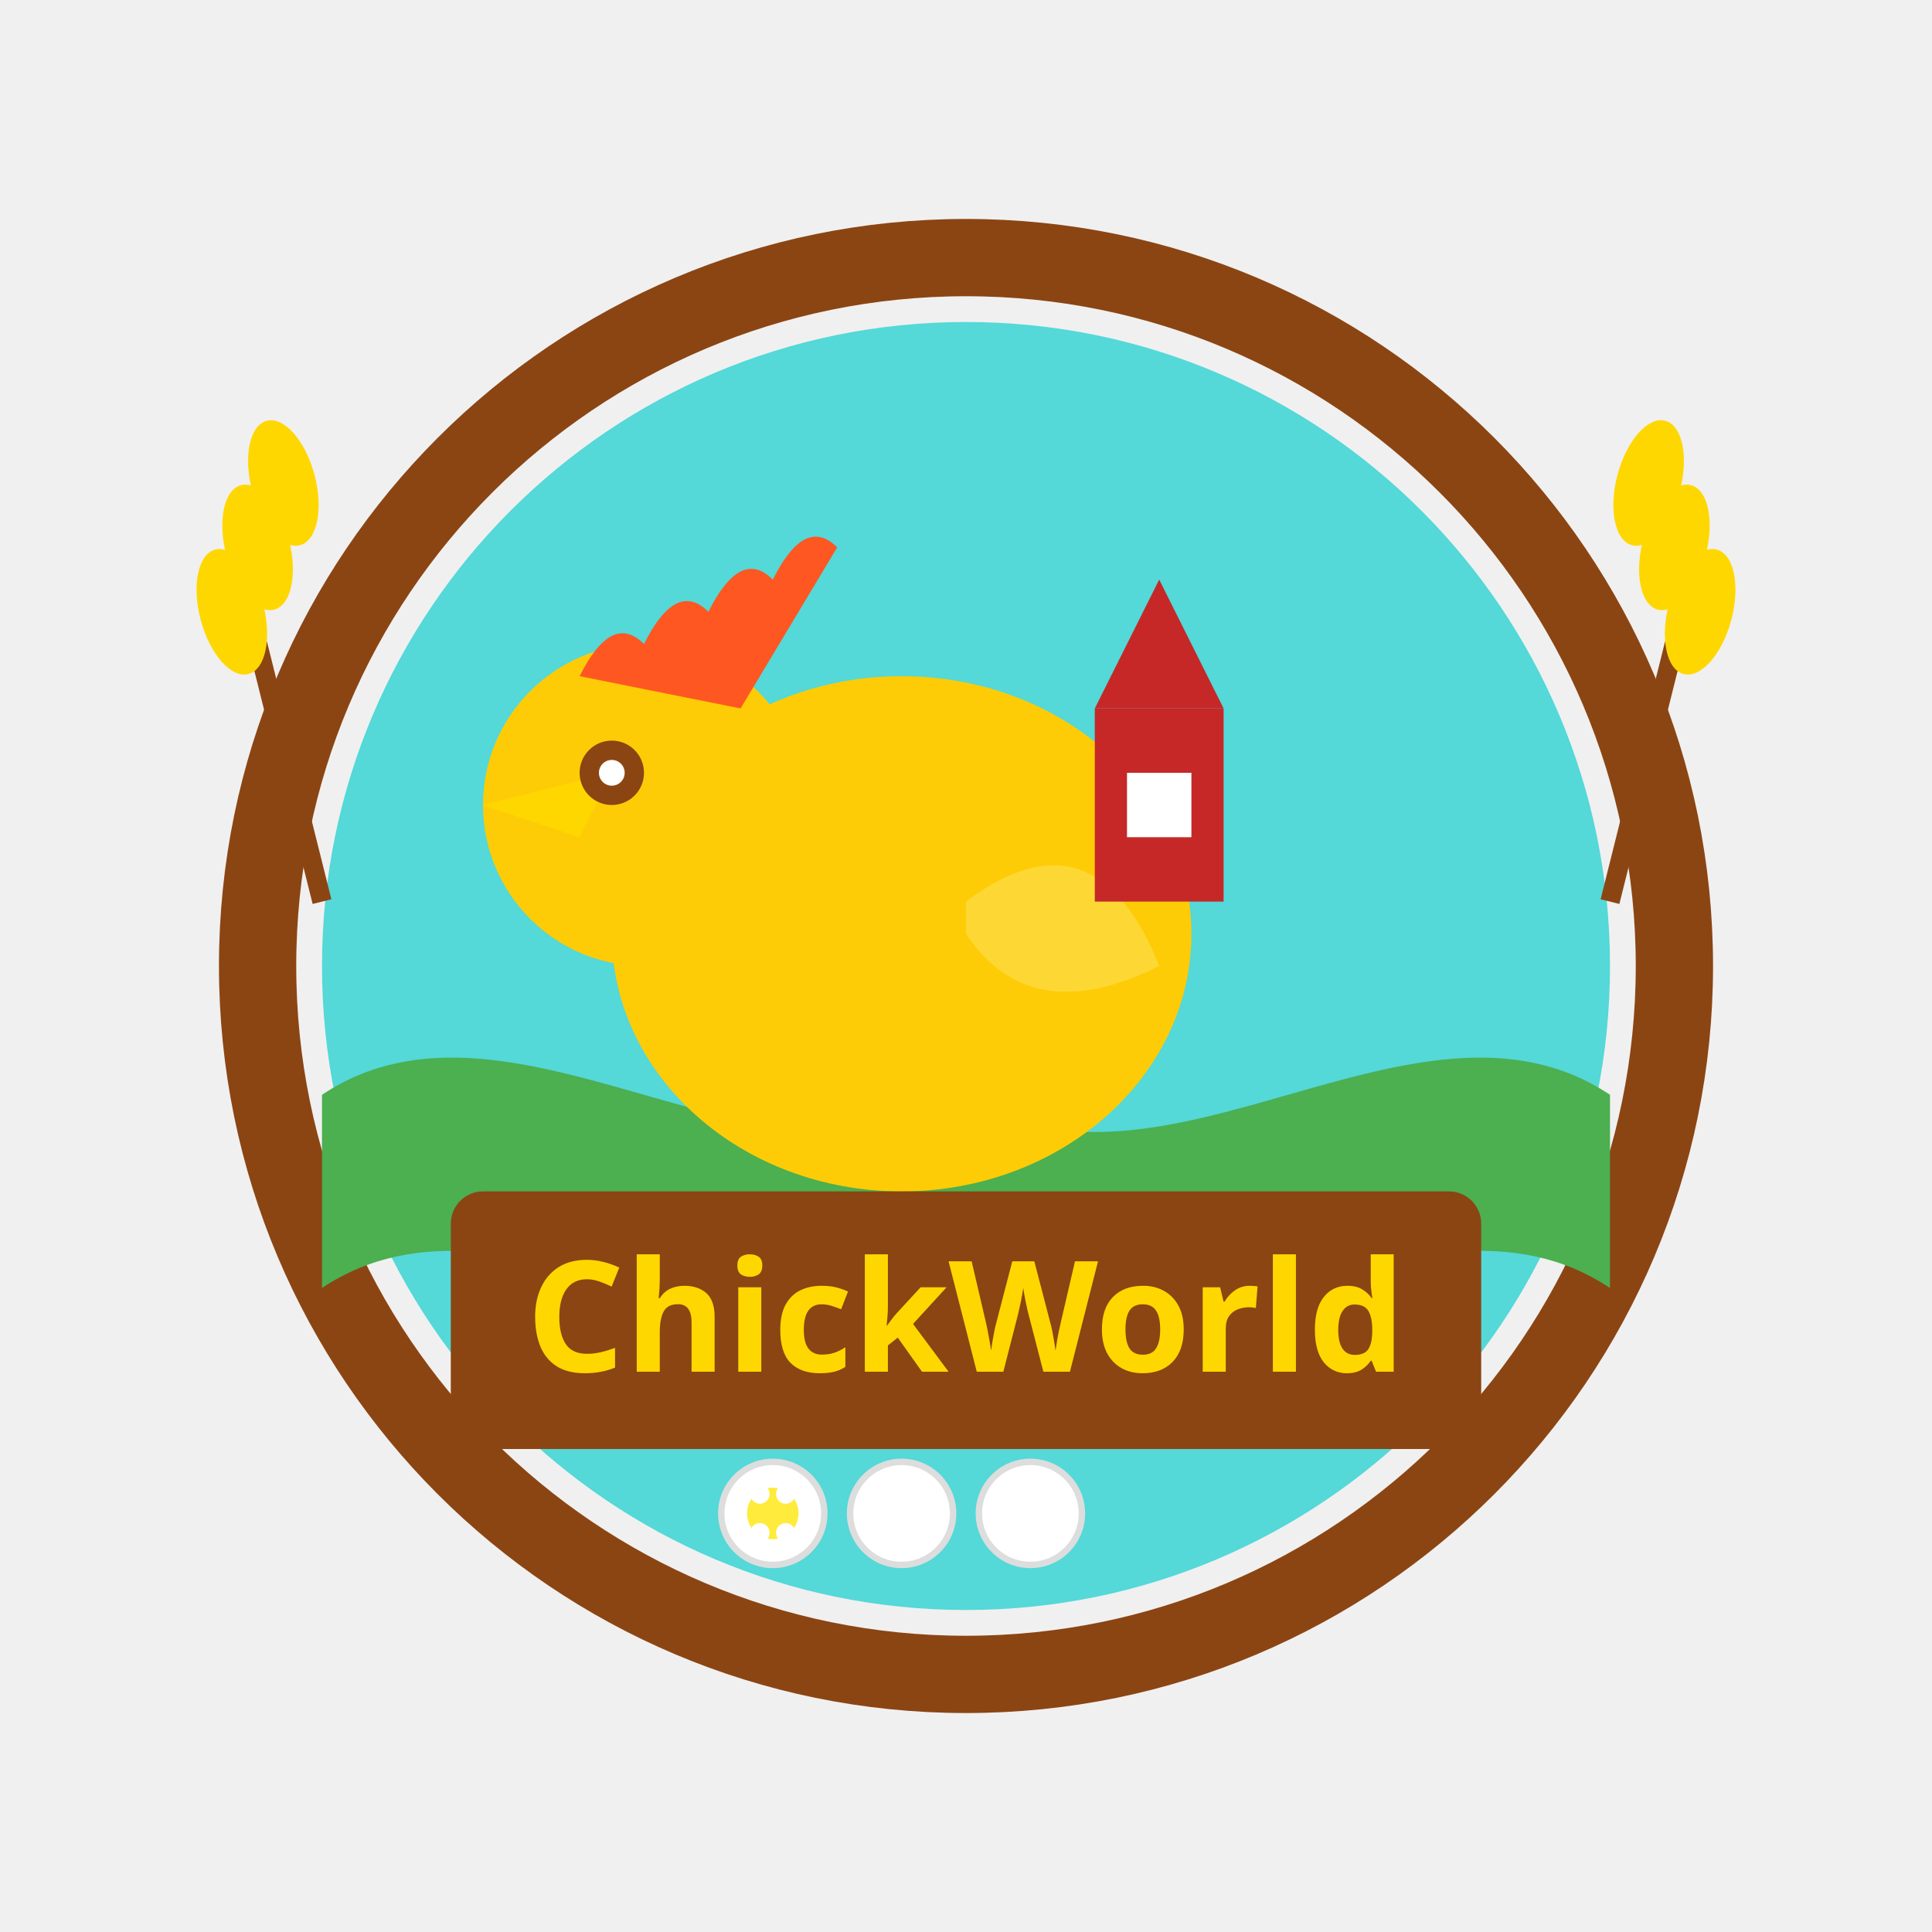
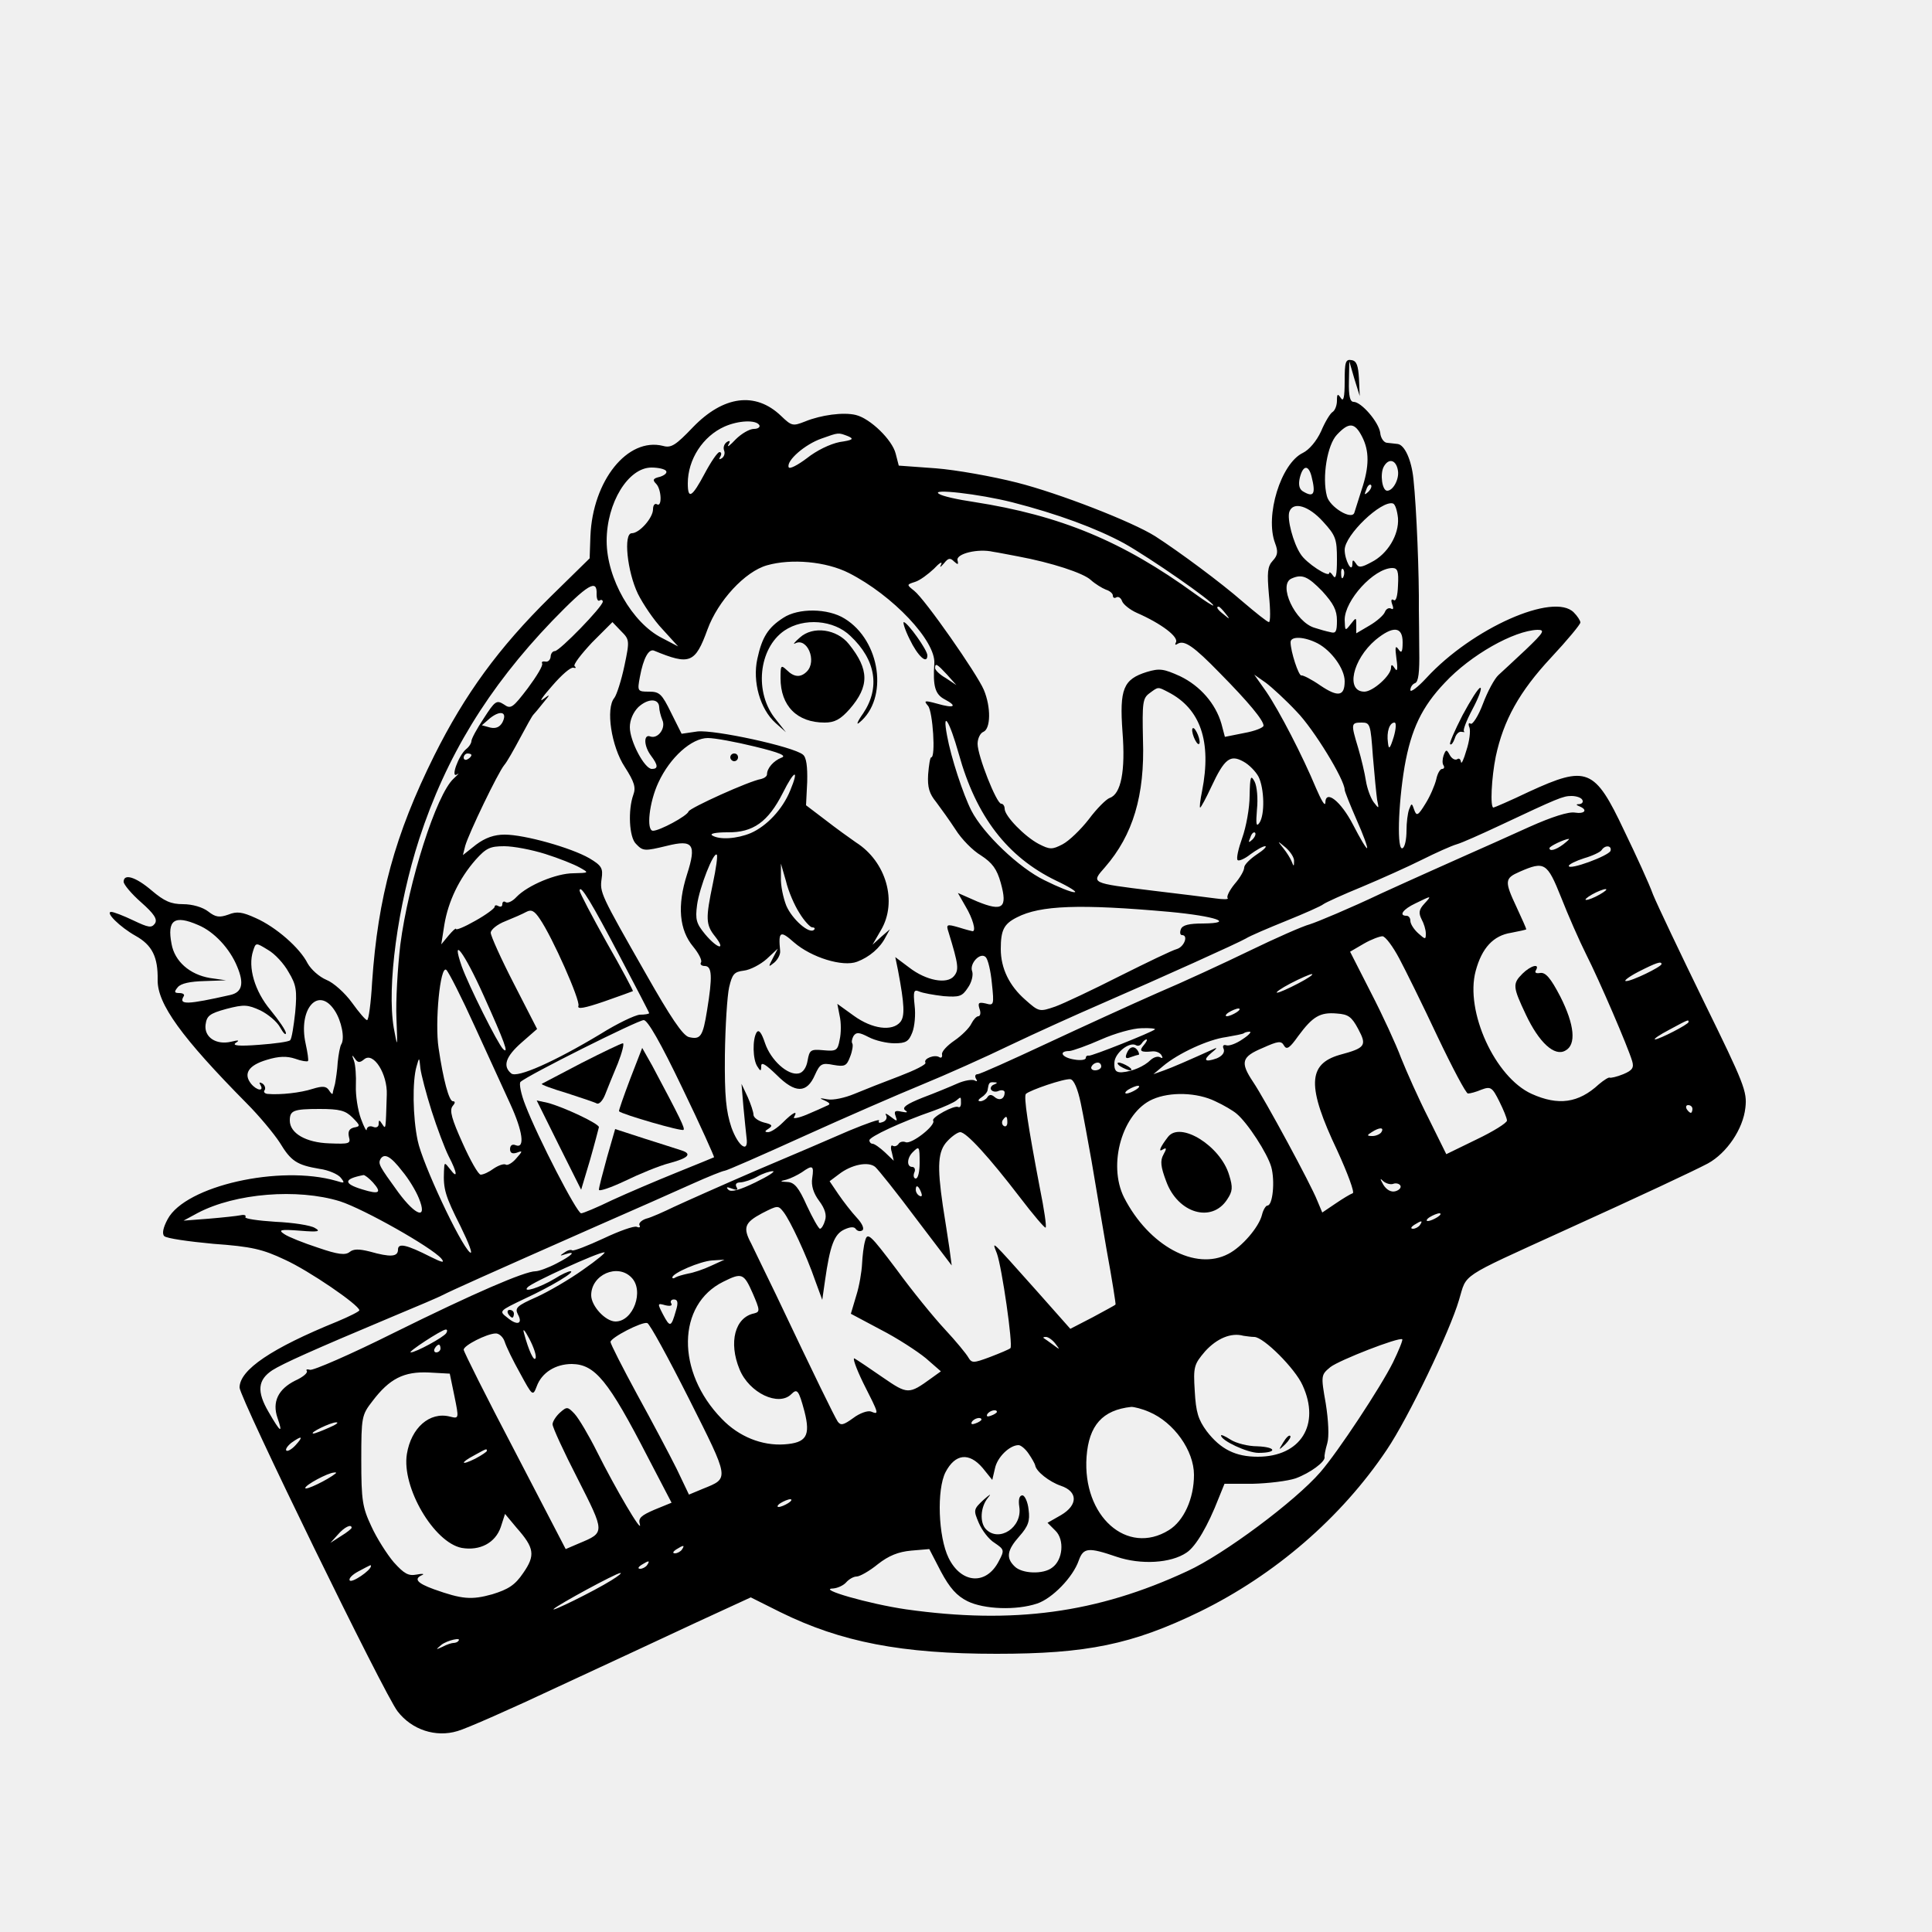
- <svg xmlns="http://www.w3.org/2000/svg" width="300" height="300" viewBox="0 0 300 300">
-   <circle cx="150" cy="150" r="100" fill="#54d8d8" />
-   <circle cx="150" cy="150" r="110" fill="none" stroke="#8B4513" stroke-width="12" />
-   <path d="M 50,170 C 80,150 120,190 150,170 C 180,190 220,150 250,170 L 250,200 C 220,180 180,220 150,200 C 120,220 80,180 50,200 Z" fill="#4CAF50" />
-   <ellipse cx="140" cy="145" rx="45" ry="40" fill="#FECC06" />
-   <circle cx="100" cy="125" r="25" fill="#FECC06" />
-   <path d="M 90,105 Q 95,95 100,100 Q 105,90 110,95 Q 115,85 120,90 Q 125,80 130,85 L 115,110 Z" fill="#FF5722" />
-   <path d="M 75,125 L 95,120 L 90,130 Z" fill="#FFD700" />
-   <circle cx="95" cy="120" r="5" fill="#8B4513" />
-   <circle cx="95" cy="120" r="2" fill="#fff" />
-   <path d="M 150,140 Q 170,125 180,150 Q 160,160 150,145 Z" fill="#FDD835" />
-   <line x1="50" y1="140" x2="40" y2="100" stroke="#8B4513" stroke-width="3" />
-   <line x1="250" y1="140" x2="260" y2="100" stroke="#8B4513" stroke-width="3" />
-   <ellipse cx="36" cy="95" rx="5" ry="10" fill="#FFD700" transform="rotate(-15,36,95)" />
-   <ellipse cx="40" cy="85" rx="5" ry="10" fill="#FFD700" transform="rotate(-15,40,85)" />
-   <ellipse cx="44" cy="75" rx="5" ry="10" fill="#FFD700" transform="rotate(-15,44,75)" />
-   <ellipse cx="264" cy="95" rx="5" ry="10" fill="#FFD700" transform="rotate(15,264,95)" />
-   <ellipse cx="260" cy="85" rx="5" ry="10" fill="#FFD700" transform="rotate(15,260,85)" />
-   <ellipse cx="256" cy="75" rx="5" ry="10" fill="#FFD700" transform="rotate(15,256,75)" />
-   <rect x="170" y="110" width="20" height="30" fill="#C62828" />
-   <polygon points="170,110 180,90 190,110" fill="#C62828" />
-   <rect x="175" y="120" width="10" height="10" fill="#fff" />
-   <rect x="70" y="185" width="160" height="40" rx="5" ry="5" fill="#8B4513" />
-   <text x="150" y="213" font-family="Arial Black, Gadget, sans-serif" font-size="24" fill="#FFD700" text-anchor="middle" font-weight="bold">ChickWorld</text>
-   <circle cx="120" cy="235" r="8" fill="#fff" stroke="#ddd" stroke-width="1" />
-   <circle cx="140" cy="235" r="8" fill="#fff" stroke="#ddd" stroke-width="1" />
-   <circle cx="160" cy="235" r="8" fill="#fff" stroke="#ddd" stroke-width="1" />
-   <circle cx="120" cy="235" r="4" fill="#FFEB3B" />
-   <circle cx="122" cy="232" r="1.5" fill="#fff" />
-   <circle cx="118" cy="232" r="1.5" fill="#fff" />
-   <circle cx="122" cy="238" r="1.5" fill="#fff" />
-   <circle cx="118" cy="238" r="1.5" fill="#fff" />
+ <svg xmlns="http://www.w3.org/2000/svg" version="1.0" width="500pt" height="500pt" viewBox="0 0 500 500" preserveAspectRatio="xMidYMid meet">
+   <g transform="translate(0,500) scale(0.1,-0.1)" fill="#000000" stroke="none">
+     <path d="M3480 4013 c0 -41 -3 -54 -10 -43 -8 12 -10 11 -10 -7 0 -12 -5 -25 -11 -29 -6 -3 -20 -26 -30 -50 -12 -26 -31 -48 -47 -56 -57 -27 -99 -163 -72 -234 8 -21 7 -31 -6 -45 -14 -15 -15 -31 -10 -89 4 -38 4 -70 0 -70 -4 0 -34 24 -68 53 -56 49 -164 129 -226 169 -60 38 -251 112 -358 139 -63 16 -158 33 -210 37 l-96 7 -8 31 c-9 36 -66 91 -103 100 -32 8 -91 0 -132 -17 -31 -12 -34 -12 -62 15 -66 63 -149 52 -228 -30 -44 -46 -56 -54 -77 -48 -92 23 -182 -90 -188 -233 l-2 -58 -102 -100 c-134 -132 -221 -252 -300 -410 -102 -205 -146 -367 -161 -587 -3 -54 -9 -98 -13 -98 -4 0 -21 20 -39 45 -18 25 -48 52 -66 59 -19 8 -40 27 -49 43 -20 40 -82 94 -134 117 -35 16 -49 18 -71 9 -23 -8 -33 -7 -52 8 -14 11 -41 19 -65 19 -32 0 -49 8 -81 35 -42 36 -73 45 -73 23 0 -7 20 -31 45 -53 34 -30 43 -44 36 -55 -9 -12 -16 -11 -56 8 -25 12 -51 22 -57 22 -17 0 22 -39 63 -62 43 -24 58 -55 57 -114 -1 -62 62 -149 230 -319 33 -33 71 -79 86 -102 29 -48 44 -58 103 -68 23 -3 48 -14 55 -23 11 -14 10 -15 -12 -8 -146 42 -390 -13 -436 -99 -12 -22 -15 -38 -9 -44 6 -6 63 -14 127 -20 99 -7 128 -14 185 -41 62 -28 192 -117 193 -131 0 -3 -26 -16 -57 -29 -170 -69 -253 -125 -253 -171 0 -26 376 -797 409 -838 37 -48 99 -68 155 -51 22 6 140 58 261 115 121 56 282 131 359 167 l139 64 76 -38 c158 -78 315 -108 560 -108 233 0 351 24 526 109 194 95 366 243 484 419 56 83 163 306 187 388 21 69 -3 54 269 178 205 93 339 156 375 175 49 27 91 89 97 144 5 42 -3 62 -107 274 -61 125 -121 251 -132 278 -10 28 -44 102 -75 166 -76 161 -96 169 -246 100 -48 -23 -90 -41 -92 -41 -9 0 -5 78 6 132 20 94 61 168 143 256 42 45 76 86 76 91 0 5 -8 17 -17 26 -52 53 -263 -41 -381 -169 -23 -25 -42 -39 -42 -32 0 8 6 16 12 18 9 3 12 29 11 84 0 43 -1 90 -1 104 1 91 -6 265 -14 340 -5 50 -23 89 -41 91 -7 1 -19 2 -27 3 -8 0 -17 12 -18 26 -4 28 -49 80 -69 80 -9 0 -13 15 -12 53 l1 52 13 -45 14 -45 -2 45 c-2 34 -6 46 -19 48 -16 3 -18 -5 -18 -55z m-1515 -113 c3 -5 -3 -10 -14 -10 -11 0 -32 -12 -47 -27 -15 -16 -23 -22 -19 -14 6 10 4 12 -4 7 -7 -5 -10 -14 -7 -22 3 -7 0 -16 -6 -20 -7 -4 -8 -3 -4 4 4 7 3 12 -2 12 -5 0 -22 -25 -38 -55 -33 -62 -44 -69 -44 -26 0 62 39 122 95 147 36 16 81 18 90 4z m1560 -30 c19 -37 19 -77 -1 -137 -8 -26 -17 -53 -19 -60 -7 -20 -64 15 -71 43 -13 49 1 133 26 159 31 33 46 32 65 -5z m-1330 1 c16 -7 12 -10 -22 -15 -25 -5 -60 -22 -85 -42 -24 -18 -45 -29 -47 -23 -6 17 42 59 85 74 45 16 43 16 69 6z m1423 -90 c3 -22 -13 -51 -28 -51 -13 0 -19 43 -9 62 13 24 33 18 37 -11z m-1894 0 c3 -5 -4 -11 -16 -15 -18 -4 -20 -8 -10 -18 14 -14 16 -62 2 -53 -5 3 -10 -2 -10 -13 0 -22 -35 -62 -55 -62 -22 0 -12 -99 16 -157 13 -26 41 -68 64 -92 l40 -44 -42 22 c-77 39 -143 154 -143 251 0 99 56 190 116 190 18 0 35 -4 38 -9z m1670 -13 c12 -47 6 -57 -23 -39 -9 6 -11 18 -7 35 8 32 22 34 30 4z m147 -41 c-10 -9 -11 -8 -5 6 3 10 9 15 12 12 3 -3 0 -11 -7 -18z m-921 -27 c117 -30 217 -67 289 -106 66 -37 231 -151 231 -161 0 -2 -21 11 -47 30 -187 136 -348 203 -573 238 -41 6 -82 15 -90 21 -23 14 103 0 190 -22z m998 -41 c3 -43 -27 -93 -69 -114 -26 -14 -33 -15 -40 -3 -7 10 -9 10 -9 -2 -1 -25 -20 11 -20 37 0 38 95 129 125 120 6 -2 11 -19 13 -38z m-194 -9 c33 -36 36 -45 36 -98 0 -40 -3 -53 -10 -42 -5 8 -10 11 -10 7 0 -13 -60 26 -74 49 -19 28 -36 92 -29 110 10 27 50 15 87 -26z m-789 -90 c86 -16 169 -43 188 -61 11 -10 29 -21 39 -25 10 -3 18 -10 18 -15 0 -6 4 -8 9 -5 5 3 12 -1 15 -10 3 -8 20 -22 38 -30 64 -28 110 -63 101 -77 -3 -6 -1 -7 5 -3 17 10 41 -6 109 -76 74 -75 113 -122 113 -136 0 -5 -22 -14 -50 -19 l-50 -10 -9 34 c-15 52 -55 98 -107 123 -42 19 -53 21 -86 11 -61 -19 -71 -44 -63 -155 8 -102 -4 -161 -33 -171 -9 -3 -34 -28 -54 -55 -21 -27 -51 -56 -68 -65 -27 -14 -33 -14 -62 1 -36 19 -88 72 -88 91 0 7 -4 13 -9 13 -12 0 -61 124 -61 155 0 14 7 28 15 31 19 8 20 64 1 109 -18 42 -152 234 -180 256 -20 16 -20 16 2 23 13 4 34 20 49 34 14 15 22 20 19 12 -5 -10 -3 -9 7 2 11 14 16 15 26 5 10 -9 12 -9 9 3 -4 17 53 31 92 22 14 -2 43 -8 65 -12z m-438 -43 c114 -58 225 -176 221 -234 -4 -59 2 -80 27 -93 34 -18 25 -24 -20 -11 -33 9 -35 8 -23 -6 12 -15 20 -133 8 -133 -3 0 -6 -20 -8 -44 -2 -34 3 -50 21 -72 12 -16 35 -48 50 -71 15 -24 44 -54 66 -67 29 -19 41 -35 51 -71 18 -65 5 -75 -61 -48 l-50 22 20 -35 c18 -30 28 -64 18 -64 -1 0 -17 4 -36 10 -31 9 -33 8 -26 -13 26 -85 27 -97 14 -113 -18 -22 -72 -12 -116 22 l-36 27 7 -34 c17 -90 18 -119 6 -134 -21 -25 -73 -18 -120 16 l-43 31 6 -31 c4 -17 4 -45 0 -62 -5 -28 -9 -30 -42 -27 -33 3 -36 1 -41 -27 -3 -18 -12 -31 -23 -33 -28 -6 -72 34 -87 78 -9 27 -16 37 -22 28 -11 -18 -10 -70 2 -88 8 -13 10 -13 10 1 0 12 12 4 40 -23 48 -48 78 -48 99 0 13 29 18 32 48 26 29 -5 34 -3 43 21 6 15 8 30 6 34 -3 4 -1 13 3 20 7 10 14 10 39 -3 17 -9 47 -16 67 -16 30 0 37 5 46 28 6 15 9 46 6 70 -4 37 -2 42 12 36 9 -4 37 -9 63 -12 41 -3 48 -1 63 22 10 14 14 33 11 42 -8 20 21 51 35 37 6 -6 13 -36 16 -68 6 -56 5 -58 -16 -52 -18 4 -21 2 -16 -14 4 -10 2 -19 -3 -19 -5 0 -13 -9 -18 -19 -5 -11 -25 -31 -44 -44 -19 -13 -34 -29 -32 -36 1 -7 -2 -10 -7 -7 -12 8 -42 -4 -36 -14 3 -5 -28 -20 -67 -35 -40 -15 -93 -36 -117 -46 -24 -10 -55 -17 -70 -14 -20 4 -22 3 -7 -3 15 -7 16 -10 5 -14 -8 -4 -31 -14 -52 -23 -22 -9 -36 -11 -32 -6 11 19 -3 12 -29 -14 -14 -14 -31 -25 -38 -25 -10 0 -9 3 1 9 12 8 9 11 -12 16 -15 4 -27 13 -27 20 0 7 -7 28 -15 46 l-16 34 5 -60 c3 -33 7 -69 8 -79 6 -42 -21 -24 -39 26 -14 42 -18 80 -17 188 1 74 6 153 11 175 8 34 13 40 38 43 17 2 43 16 59 30 l29 27 -13 -25 c-12 -23 -12 -24 4 -11 9 8 16 21 15 30 -5 51 0 54 36 22 45 -39 126 -64 163 -50 32 12 60 36 74 64 l11 20 -23 -20 -22 -20 22 38 c43 73 14 177 -65 227 -16 11 -52 37 -79 58 l-50 38 3 60 c1 40 -2 64 -11 71 -25 21 -230 65 -273 60 l-41 -6 -27 54 c-24 49 -30 55 -57 55 -30 0 -31 1 -24 38 9 49 23 74 37 68 92 -38 106 -33 138 55 27 74 97 150 154 166 63 18 153 10 212 -20z m1280 -9 c-3 -8 -6 -5 -6 6 -1 11 2 17 5 13 3 -3 4 -12 1 -19z m141 -23 c-1 -27 -5 -42 -11 -38 -6 4 -8 0 -4 -11 4 -10 3 -15 -3 -11 -6 3 -13 -1 -16 -9 -3 -8 -21 -24 -40 -35 l-34 -20 0 21 c0 21 0 21 -15 2 -14 -18 -14 -17 -15 12 0 50 75 133 123 134 14 0 17 -8 15 -45z m-196 -15 c29 -32 38 -49 38 -76 0 -29 -3 -34 -17 -30 -10 2 -28 7 -40 11 -51 14 -97 113 -60 128 27 12 42 5 79 -33z m-1878 -8 c0 -12 3 -19 8 -16 4 3 8 1 8 -3 0 -13 -112 -128 -124 -128 -6 0 -11 -7 -11 -15 -1 -8 -7 -14 -14 -12 -7 1 -10 -1 -8 -5 3 -5 -14 -33 -37 -64 -39 -51 -44 -55 -62 -42 -19 12 -23 9 -52 -36 -18 -27 -32 -53 -32 -59 0 -5 -6 -15 -14 -21 -20 -17 -41 -77 -23 -65 7 5 3 0 -9 -11 -45 -41 -117 -268 -138 -430 -7 -60 -12 -146 -10 -190 3 -78 3 -79 -7 -25 -18 107 10 316 66 489 69 212 178 391 344 564 93 96 117 110 115 69z m1627 -49 c13 -16 12 -17 -3 -4 -17 13 -22 21 -14 21 2 0 10 -8 17 -17z m-1555 -136 c-8 -38 -20 -75 -26 -83 -23 -27 -8 -126 27 -179 25 -39 29 -53 22 -72 -14 -39 -11 -110 7 -127 18 -19 22 -19 80 -5 68 17 77 4 52 -74 -26 -81 -20 -144 16 -187 14 -17 24 -36 20 -41 -3 -5 2 -9 10 -9 19 0 20 -28 6 -114 -11 -69 -17 -77 -47 -70 -16 4 -48 52 -111 163 -118 207 -120 211 -115 247 4 27 0 34 -32 53 -47 27 -167 61 -219 61 -27 0 -50 -8 -74 -26 l-34 -27 6 24 c9 32 85 190 101 209 7 8 25 40 41 70 16 30 31 57 34 60 3 3 14 16 25 30 20 24 20 25 0 10 -11 -8 0 8 24 35 24 28 48 49 55 47 6 -2 8 0 3 4 -4 4 17 31 45 61 l53 53 22 -23 c22 -22 23 -24 9 -90z m2014 61 c0 -26 -3 -30 -11 -18 -8 11 -9 5 -5 -25 4 -27 2 -35 -4 -25 -7 11 -10 11 -10 2 0 -20 -47 -62 -69 -62 -49 0 -31 83 29 134 45 37 70 35 70 -6z m319 -19 c-30 -28 -62 -58 -71 -66 -10 -9 -28 -42 -40 -74 -12 -32 -27 -55 -32 -52 -5 4 -7 -1 -3 -10 3 -9 0 -35 -8 -59 -7 -24 -13 -37 -14 -30 -1 7 -5 11 -10 7 -6 -3 -14 2 -19 11 -8 15 -10 15 -16 -1 -3 -9 -4 -21 0 -26 3 -5 1 -9 -4 -9 -5 0 -12 -12 -15 -27 -4 -16 -16 -44 -28 -63 -19 -31 -23 -33 -29 -16 -6 18 -7 18 -13 2 -4 -10 -7 -35 -7 -56 0 -21 -4 -42 -10 -45 -15 -9 -12 110 5 211 17 97 45 155 104 217 67 72 179 135 240 137 20 0 17 -6 -30 -51z m-539 16 c36 -19 70 -66 70 -98 0 -39 -17 -42 -63 -11 -23 16 -45 27 -49 26 -7 -2 -28 62 -28 86 0 16 35 15 70 -3z m-959 -81 l24 -27 -27 18 c-16 9 -28 21 -28 26 0 14 5 11 31 -17z m905 -96 c44 -45 124 -176 124 -202 0 -4 14 -39 31 -78 17 -38 29 -71 27 -73 -2 -2 -18 25 -36 60 -32 62 -72 93 -72 57 -1 -10 -11 8 -24 38 -35 84 -95 200 -129 250 l-31 44 30 -21 c16 -12 52 -45 80 -75z m-333 51 c84 -43 113 -128 88 -256 -5 -24 -7 -43 -5 -43 2 0 15 24 29 54 34 73 49 84 83 65 15 -8 32 -26 39 -39 15 -30 17 -99 2 -120 -8 -11 -9 -2 -6 35 3 29 0 60 -6 72 -10 19 -12 14 -13 -36 0 -32 -9 -81 -19 -109 -10 -28 -16 -54 -12 -58 3 -3 18 3 33 15 15 11 32 21 38 21 6 0 -4 -10 -21 -21 -18 -12 -33 -27 -33 -34 0 -8 -11 -27 -25 -43 -13 -16 -21 -32 -18 -36 4 -4 -11 -4 -32 -1 -22 3 -95 12 -162 20 -162 20 -160 19 -123 61 72 83 103 185 98 330 -2 95 -1 107 17 120 23 17 21 17 48 3z m-1317 -39 c0 -8 4 -23 8 -33 10 -21 -11 -50 -31 -43 -18 7 -17 -25 2 -50 18 -24 19 -34 2 -34 -19 0 -57 72 -57 108 0 19 9 39 22 52 25 23 53 23 54 0z m-406 -40 c-7 -12 -17 -16 -31 -13 l-22 6 22 19 c27 21 45 15 31 -12z m1181 -80 c45 -163 126 -268 252 -329 34 -16 56 -30 48 -30 -7 -1 -42 13 -78 31 -66 32 -158 120 -189 180 -21 41 -53 138 -63 194 -13 69 6 39 30 -46z m1072 -7 c4 -49 9 -99 11 -113 5 -24 5 -24 -9 -6 -8 11 -17 36 -20 55 -3 20 -12 58 -20 85 -19 63 -19 66 9 66 22 0 23 -4 29 -87z m54 50 c-10 -32 -13 -34 -15 -15 -4 28 4 52 17 52 5 0 4 -16 -2 -37z m-1654 -25 c66 -16 84 -24 69 -29 -20 -8 -37 -27 -37 -43 0 -5 -7 -10 -15 -12 -31 -5 -185 -75 -188 -84 -4 -12 -75 -50 -92 -50 -18 0 -10 74 14 125 30 65 86 115 128 115 18 0 72 -10 121 -22z m-733 -22 c0 -3 -4 -8 -10 -11 -5 -3 -10 -1 -10 4 0 6 5 11 10 11 6 0 10 -2 10 -4z m825 -92 c-20 -49 -61 -92 -102 -110 -36 -15 -81 -18 -100 -6 -7 5 11 8 40 8 66 -1 105 27 143 102 30 60 43 64 19 6z m2050 -24 c3 -5 0 -10 -7 -11 -10 0 -10 -2 0 -6 22 -9 13 -20 -12 -16 -16 3 -60 -11 -118 -37 -51 -23 -124 -56 -163 -73 -38 -17 -137 -61 -220 -99 -82 -39 -166 -74 -185 -80 -19 -5 -89 -36 -155 -68 -66 -32 -174 -82 -240 -110 -66 -29 -195 -88 -287 -131 -92 -43 -172 -79 -178 -79 -6 0 -8 -5 -4 -12 4 -6 3 -8 -4 -4 -6 3 -26 0 -44 -8 -18 -8 -59 -25 -91 -37 -40 -16 -53 -25 -45 -32 9 -6 6 -7 -9 -4 -17 4 -20 1 -15 -12 5 -14 4 -14 -13 -1 -10 8 -16 10 -12 4 4 -7 0 -15 -9 -18 -8 -3 -12 -2 -9 4 3 5 -31 -7 -77 -26 -46 -20 -155 -67 -243 -104 -88 -38 -182 -80 -210 -93 -27 -13 -60 -28 -73 -31 -12 -4 -20 -12 -17 -17 3 -5 0 -7 -7 -4 -7 3 -46 -11 -86 -30 -41 -19 -77 -33 -81 -31 -4 3 -13 0 -21 -6 -12 -8 -12 -9 3 -4 30 10 18 -3 -23 -24 -21 -11 -46 -20 -54 -20 -28 0 -160 -57 -366 -159 -112 -56 -211 -99 -218 -96 -7 2 -11 1 -8 -3 3 -5 -10 -16 -30 -25 -44 -22 -60 -55 -46 -96 15 -43 8 -39 -23 15 -31 53 -28 83 10 108 27 17 102 51 307 137 65 27 126 53 135 58 19 10 110 51 393 176 96 42 209 92 251 111 42 19 80 34 84 34 5 0 96 40 204 89 108 49 246 109 307 134 61 25 164 71 230 103 65 31 169 78 229 104 170 74 358 159 379 171 11 7 58 27 105 46 47 19 90 38 96 43 5 4 51 25 100 45 50 21 119 52 155 70 36 18 76 36 90 40 14 4 63 26 110 48 153 72 165 77 187 77 12 0 25 -4 28 -10z m-854 -103 c-10 -9 -11 -8 -5 6 3 10 9 15 12 12 3 -3 0 -11 -7 -18z m805 -12 c-20 -15 -36 -19 -36 -10 0 5 38 23 50 24 3 0 -4 -6 -14 -14z m-697 -44 c0 -14 -1 -14 -6 -1 -3 8 -13 24 -22 35 -16 20 -16 20 7 1 12 -11 22 -26 21 -35z m-1938 19 c35 -11 75 -27 89 -35 25 -14 25 -14 -16 -15 -44 0 -118 -31 -147 -61 -10 -11 -22 -17 -28 -14 -5 4 -9 1 -9 -5 0 -6 -4 -8 -10 -5 -5 3 -10 3 -10 -2 0 -4 -23 -21 -50 -36 -28 -16 -50 -25 -50 -21 0 3 -8 -4 -19 -17 l-19 -23 8 51 c10 60 38 119 81 168 27 30 37 35 74 35 24 0 71 -9 106 -20z m2757 8 c-5 -13 -108 -51 -108 -39 0 4 18 13 40 20 21 6 42 16 45 21 9 14 27 12 23 -2z m-2323 -84 c-19 -91 -19 -107 6 -138 29 -37 6 -32 -26 6 -23 28 -26 38 -21 76 6 45 43 139 51 130 3 -2 -2 -36 -10 -74z m224 -77 c12 -20 28 -37 33 -37 6 0 8 -3 5 -6 -12 -13 -57 27 -72 62 -8 20 -15 53 -14 73 l0 36 13 -45 c6 -26 22 -63 35 -83z m1971 41 c18 -46 47 -112 65 -148 34 -67 108 -239 119 -276 5 -17 1 -24 -23 -34 -17 -7 -32 -10 -35 -9 -2 2 -15 -6 -28 -17 -53 -49 -105 -56 -174 -25 -95 43 -173 214 -145 318 16 60 46 92 92 99 21 4 39 8 39 9 0 2 -11 27 -25 57 -32 68 -31 75 8 92 64 28 71 24 107 -66z m-2435 -155 c41 -78 75 -143 75 -145 0 -2 -11 -4 -24 -4 -13 -1 -59 -23 -102 -50 -118 -71 -216 -115 -231 -102 -23 19 -14 44 27 80 l40 35 -60 117 c-33 64 -60 124 -60 132 0 8 17 22 38 30 20 8 45 19 54 24 13 7 21 3 35 -18 33 -48 105 -211 100 -225 -4 -10 16 -6 66 11 40 14 73 26 75 27 1 1 -29 58 -68 126 -38 68 -70 129 -70 134 1 19 31 -31 105 -172z m2535 162 c-14 -8 -29 -14 -35 -14 -5 0 1 6 15 14 14 8 30 14 35 14 6 0 -1 -6 -15 -14z m-454 -24 c-14 -15 -15 -24 -7 -40 6 -11 11 -27 11 -37 0 -16 -1 -16 -20 1 -11 10 -20 24 -20 32 0 7 -4 13 -10 13 -21 0 -9 17 23 32 43 21 43 21 23 -1z m-658 -21 c117 -11 170 -29 86 -30 -37 0 -54 -4 -58 -15 -3 -8 -2 -15 3 -15 17 0 6 -30 -13 -36 -12 -3 -78 -35 -148 -70 -69 -35 -145 -71 -167 -79 -41 -14 -42 -14 -78 18 -41 36 -63 81 -63 131 0 49 8 65 42 82 60 31 162 35 396 14z m-2515 -34 c41 -17 82 -61 101 -108 18 -43 13 -66 -18 -73 -111 -25 -134 -26 -121 -4 4 5 -1 9 -11 9 -13 0 -14 3 -4 15 8 10 32 15 69 16 l56 2 -42 6 c-52 9 -91 43 -99 88 -12 62 7 76 69 49z m3108 -86 c16 -30 61 -121 99 -202 39 -82 74 -148 79 -148 6 0 21 4 35 10 24 9 28 6 46 -30 11 -22 20 -44 20 -50 0 -6 -35 -28 -79 -49 l-78 -38 -46 93 c-26 51 -57 121 -71 156 -13 35 -48 111 -78 169 l-54 106 36 21 c19 11 41 19 48 19 8 -1 27 -27 43 -57z m-2874 -36 c20 -33 22 -48 17 -104 -4 -36 -9 -68 -13 -72 -3 -4 -40 -9 -81 -12 -52 -4 -70 -2 -60 5 11 7 8 8 -12 3 -39 -9 -70 12 -66 44 3 23 10 29 54 41 46 12 55 11 88 -4 20 -10 43 -29 51 -44 8 -14 14 -21 15 -15 0 7 -18 33 -40 60 -41 49 -59 111 -45 153 7 22 7 22 38 3 18 -10 42 -36 54 -58z m504 -59 c55 -122 67 -155 51 -140 -14 14 -89 164 -107 214 -29 84 7 35 56 -74z m3049 80 c0 -7 -78 -45 -92 -44 -7 0 7 11 32 24 47 24 60 28 60 20z m-3071 -162 c35 -76 76 -166 92 -201 32 -70 38 -115 14 -106 -9 4 -15 0 -15 -10 0 -10 6 -13 18 -9 15 6 15 4 -2 -15 -10 -12 -23 -19 -27 -16 -5 3 -19 -2 -31 -10 -12 -9 -27 -16 -34 -16 -6 0 -27 37 -47 82 -28 62 -34 84 -26 95 7 8 8 13 1 13 -10 0 -25 56 -37 138 -10 65 4 215 20 202 6 -5 40 -72 74 -147z m2131 112 c-25 -13 -49 -24 -55 -24 -5 0 10 11 35 24 25 13 50 24 55 24 6 0 -10 -11 -35 -24z m-2494 -70 c18 -27 27 -73 17 -88 -3 -5 -7 -26 -9 -46 -1 -20 -5 -45 -7 -56 -3 -11 -6 -22 -6 -25 -1 -3 -5 1 -10 9 -7 10 -16 11 -42 3 -31 -10 -83 -16 -117 -13 -7 1 -11 5 -7 10 3 5 0 13 -6 17 -8 4 -9 3 -5 -4 10 -17 -9 -15 -24 3 -21 26 -7 48 40 62 32 10 53 10 74 3 16 -6 31 -8 33 -6 2 2 -1 22 -6 45 -20 90 33 150 75 86z m2334 -5 c-8 -5 -19 -10 -25 -10 -5 0 -3 5 5 10 8 5 20 10 25 10 6 0 3 -5 -5 -10z m315 -43 c23 -43 19 -49 -48 -67 -83 -24 -85 -82 -6 -248 27 -59 45 -108 40 -110 -6 -2 -26 -14 -45 -27 l-34 -23 -13 31 c-16 41 -135 261 -166 307 -34 51 -30 65 25 88 40 18 48 19 55 6 7 -12 15 -6 37 25 37 50 56 62 100 58 29 -2 38 -8 55 -40z m-1749 -153 c47 -97 83 -178 82 -179 -2 -1 -46 -19 -98 -40 -52 -21 -127 -53 -166 -71 -39 -19 -75 -34 -80 -34 -11 0 -112 196 -144 279 -12 30 -17 57 -13 61 18 17 304 160 319 160 10 0 43 -57 100 -176z m2604 171 c0 -6 -76 -45 -87 -45 -4 1 12 12 37 25 50 27 50 27 50 20z m-1381 -19 c-9 -8 -165 -70 -171 -68 -5 1 -8 -2 -8 -6 0 -5 -13 -7 -30 -4 -32 5 -42 22 -12 22 9 1 46 14 82 30 36 16 83 29 104 29 22 1 37 -1 35 -3z m226 -26 c-16 -11 -35 -18 -42 -15 -7 2 -10 -2 -6 -10 3 -9 -4 -18 -18 -24 -31 -11 -37 -5 -13 15 10 8 15 13 9 11 -73 -33 -110 -49 -132 -57 l-28 -10 25 21 c39 33 117 69 163 75 23 4 44 8 46 10 2 2 9 4 15 4 6 0 -2 -9 -19 -20z m-255 -15 c-13 -15 -8 -19 22 -16 9 1 20 -3 24 -10 4 -7 3 -9 -4 -5 -6 3 -16 0 -24 -7 -17 -17 -48 -30 -74 -32 -16 -1 -21 5 -20 25 1 25 39 55 56 45 5 -3 11 -1 15 5 3 5 9 10 12 10 3 0 0 -7 -7 -15z m-2017 -36 c24 19 60 -39 58 -92 -3 -92 -2 -91 -12 -76 -7 11 -9 12 -9 0 0 -7 -6 -11 -15 -7 -8 3 -15 0 -16 -7 0 -7 -7 6 -15 28 -8 22 -14 60 -13 85 1 25 -1 54 -5 65 -6 15 -5 16 2 6 8 -12 13 -12 25 -2z m174 -134 c14 -44 34 -97 44 -117 23 -44 24 -61 4 -34 -15 19 -15 19 -16 -5 -2 -46 3 -64 43 -143 22 -45 33 -74 24 -67 -25 21 -123 230 -135 289 -13 61 -14 155 -3 192 7 25 7 25 10 -5 2 -16 15 -66 29 -110z m1733 115 c0 -5 -7 -10 -16 -10 -8 0 -12 5 -9 10 3 6 10 10 16 10 5 0 9 -4 9 -10z m-53 -95 c7 -33 19 -100 28 -150 8 -49 26 -153 39 -230 14 -76 24 -140 23 -141 -1 -2 -28 -16 -59 -33 l-58 -30 -86 97 c-124 139 -117 132 -104 98 13 -36 42 -237 35 -245 -3 -3 -27 -13 -53 -23 -43 -16 -47 -16 -56 -1 -5 9 -32 42 -60 72 -29 31 -86 101 -126 156 -68 90 -75 97 -81 74 -4 -13 -7 -40 -8 -60 -1 -20 -7 -57 -15 -82 l-14 -47 77 -41 c43 -22 95 -56 117 -74 l39 -34 -25 -18 c-58 -42 -61 -42 -125 2 -33 23 -66 45 -73 49 -7 5 3 -24 22 -63 41 -81 42 -83 20 -74 -8 3 -29 -4 -46 -17 -25 -18 -32 -20 -40 -9 -9 14 -58 114 -160 329 -28 58 -57 117 -64 132 -22 41 -17 54 28 78 41 21 42 21 56 3 17 -22 59 -111 82 -178 l18 -49 7 49 c13 92 24 121 50 133 15 7 26 8 30 1 4 -5 11 -7 17 -3 5 4 0 17 -15 33 -13 14 -34 41 -47 60 l-23 34 24 18 c32 25 76 34 94 19 8 -7 56 -67 106 -134 l92 -121 -6 45 c-4 25 -11 74 -17 110 -15 103 -13 141 12 167 12 13 27 23 33 23 16 0 75 -65 154 -168 35 -46 65 -81 67 -79 3 2 -4 49 -15 103 -31 163 -42 236 -36 243 11 10 99 40 115 38 9 -1 19 -24 27 -62z m-225 48 c-6 -2 -10 -9 -7 -13 3 -5 12 -7 20 -3 8 3 15 1 15 -4 0 -17 -13 -23 -26 -12 -8 7 -14 7 -19 -1 -3 -5 -12 -10 -18 -10 -7 0 -6 4 3 10 8 5 16 14 16 20 3 18 4 20 17 19 9 0 9 -2 -1 -6z m368 -13 c-8 -5 -19 -10 -25 -10 -5 0 -3 5 5 10 8 5 20 10 25 10 6 0 3 -5 -5 -10z m205 -30 c22 -10 47 -25 55 -32 29 -24 80 -103 90 -138 10 -36 4 -100 -10 -100 -4 0 -11 -11 -14 -24 -8 -32 -52 -83 -87 -101 -85 -45 -206 21 -270 146 -43 86 -4 220 74 254 45 20 115 18 162 -5z m-658 -5 c0 -8 -3 -12 -7 -10 -10 6 -70 -27 -65 -35 8 -12 -56 -62 -71 -56 -7 3 -16 1 -19 -5 -4 -5 -10 -7 -15 -4 -4 3 -6 -5 -2 -17 l5 -22 -23 22 c-13 12 -27 22 -32 22 -4 0 -8 4 -8 9 0 9 81 47 165 76 28 10 54 22 60 27 12 10 12 11 12 -7z m1893 -15 c0 -5 -2 -10 -4 -10 -3 0 -8 5 -11 10 -3 6 -1 10 4 10 6 0 11 -4 11 -10z m-3468 -22 c21 -21 21 -23 4 -26 -12 -3 -16 -10 -13 -24 5 -18 1 -19 -51 -17 -60 2 -102 26 -102 59 0 26 9 30 77 30 52 0 67 -4 85 -22z m1695 -13 c0 -8 -4 -12 -9 -9 -5 3 -6 10 -3 15 9 13 12 11 12 -6z m968 -25 c-3 -5 -14 -10 -23 -10 -15 0 -15 2 -2 10 20 13 33 13 25 0z m-1195 -80 c0 -22 -4 -40 -10 -40 -5 0 -7 7 -4 15 4 8 1 15 -5 15 -15 0 -14 23 1 38 17 17 18 16 18 -28z m-1339 -21 c16 -19 35 -50 43 -70 23 -56 -7 -47 -53 15 -50 69 -53 74 -46 87 10 15 26 7 56 -32z m1061 -18 c-3 -19 3 -39 18 -59 15 -20 20 -37 15 -51 -3 -11 -9 -21 -13 -21 -4 1 -19 28 -34 60 -21 47 -32 60 -50 61 -20 1 -21 2 -3 6 11 3 29 12 40 19 28 20 32 18 27 -15z m-147 -11 c-41 -20 -63 -26 -70 -19 -7 7 -4 8 9 3 13 -5 17 -4 12 4 -4 8 0 12 11 12 10 1 29 7 43 15 14 8 32 14 40 14 8 0 -12 -13 -45 -29z m-990 0 c24 -27 17 -32 -28 -18 -49 15 -48 27 4 37 3 0 14 -8 24 -19z m2640 -4 c7 3 16 1 19 -4 3 -5 -2 -12 -13 -15 -11 -3 -23 4 -31 17 -9 16 -9 18 0 9 7 -6 18 -9 25 -7z m-1221 -22 c3 -8 2 -12 -4 -9 -6 3 -10 10 -10 16 0 14 7 11 14 -7z m-1504 -23 c62 -20 237 -119 262 -148 10 -12 3 -11 -27 4 -63 32 -85 37 -85 19 0 -19 -20 -20 -73 -5 -28 7 -42 7 -52 -1 -11 -9 -30 -7 -82 11 -37 12 -77 28 -87 35 -17 11 -11 13 40 9 48 -4 55 -2 39 7 -11 7 -57 14 -102 16 -46 3 -80 8 -78 12 3 5 -3 7 -12 5 -10 -2 -47 -6 -83 -9 l-65 -5 37 20 c97 51 258 64 368 30z m2840 -41 c-8 -5 -19 -10 -25 -10 -5 0 -3 5 5 10 8 5 20 10 25 10 6 0 3 -5 -5 -10z m-45 -20 c-3 -5 -12 -10 -18 -10 -7 0 -6 4 3 10 19 12 23 12 15 0z m-2166 -116 c-35 -25 -90 -57 -121 -71 -50 -22 -56 -28 -48 -44 14 -25 -1 -31 -27 -9 -22 17 -22 17 45 49 69 32 134 71 118 71 -5 0 -23 -8 -40 -19 -40 -24 -86 -38 -70 -22 11 12 181 90 198 90 6 1 -19 -20 -55 -45z m331 10 c-19 -9 -46 -18 -59 -20 -14 -3 -28 -7 -33 -10 -4 -3 -8 -3 -8 0 0 11 72 42 103 44 l32 2 -35 -16z m-206 -30 c34 -34 5 -114 -41 -114 -26 0 -63 40 -63 68 0 53 68 83 104 46z m314 -41 c19 -44 19 -48 4 -52 -50 -10 -67 -75 -38 -145 25 -61 101 -97 134 -64 15 15 19 11 34 -45 16 -63 5 -81 -52 -85 -58 -4 -118 20 -162 66 -119 122 -116 296 4 355 48 24 53 22 76 -30z m-199 -46 c-12 -42 -15 -43 -33 -9 -15 29 -15 30 6 24 13 -3 19 -1 15 5 -3 5 0 10 7 10 10 0 12 -8 5 -30z m34 -227 c106 -211 105 -205 36 -233 l-36 -15 -32 67 c-18 36 -64 123 -102 192 -38 70 -69 131 -69 136 0 11 81 53 95 49 6 -1 54 -89 108 -196z m-397 105 c-4 -10 -18 20 -30 65 -4 14 2 8 14 -15 11 -21 19 -44 16 -50z m-231 65 c-7 -11 -79 -50 -92 -50 -10 0 79 58 90 59 5 1 5 -4 2 -9z m151 -22 c4 -13 22 -50 40 -82 32 -59 33 -60 43 -34 13 36 49 58 91 58 60 -1 94 -42 197 -242 l61 -117 -44 -18 c-35 -15 -43 -22 -38 -38 7 -27 -63 92 -111 188 -21 42 -47 86 -58 98 -18 19 -20 19 -38 3 -10 -9 -19 -23 -19 -30 0 -8 29 -71 65 -141 71 -140 71 -139 4 -167 l-35 -15 -132 254 c-73 139 -132 257 -132 262 0 11 59 41 82 42 9 1 20 -9 24 -21z m1940 12 c24 0 106 -82 125 -125 47 -102 -5 -185 -116 -185 -57 0 -96 19 -132 66 -22 30 -28 49 -31 104 -4 63 -2 69 27 103 30 33 67 49 99 40 8 -1 20 -3 28 -3z m-515 -17 c13 -17 13 -17 -6 -3 -11 8 -22 16 -24 17 -2 2 0 3 6 3 6 0 17 -8 24 -17z m874 -49 c-32 -64 -142 -231 -188 -284 -65 -75 -250 -213 -344 -256 -234 -109 -451 -138 -728 -99 -96 14 -232 53 -189 54 12 1 27 8 34 16 7 8 19 15 27 15 8 0 33 14 55 32 28 22 53 32 86 35 l47 4 30 -58 c23 -43 41 -63 69 -77 43 -21 126 -24 180 -6 39 13 93 68 108 112 12 33 25 34 98 9 62 -21 140 -17 181 11 24 16 55 69 83 141 l15 37 73 0 c40 1 90 7 111 14 38 14 77 43 75 55 -1 3 2 19 7 36 5 17 3 59 -4 103 -13 73 -12 74 12 94 23 18 177 78 186 72 2 -2 -9 -29 -24 -60z m-2465 36 c0 -5 -5 -10 -11 -10 -5 0 -7 5 -4 10 3 6 8 10 11 10 2 0 4 -4 4 -10z m36 -123 c12 -59 12 -59 -12 -53 -52 13 -100 -29 -111 -97 -14 -86 70 -229 142 -243 47 -8 87 13 101 54 l11 34 30 -36 c46 -52 49 -71 17 -117 -21 -31 -38 -42 -80 -55 -54 -15 -78 -13 -151 13 -44 16 -53 27 -30 37 6 3 0 4 -15 1 -21 -4 -32 2 -59 32 -17 20 -44 62 -58 93 -23 49 -26 67 -26 171 0 112 1 117 29 153 44 58 81 77 146 74 l54 -3 12 -58z m1798 -41 c64 -27 116 -100 116 -163 0 -61 -26 -119 -65 -143 -108 -67 -224 36 -213 190 6 81 41 121 116 129 7 0 28 -5 46 -13z m-394 0 c0 -2 -7 -7 -16 -10 -8 -3 -12 -2 -9 4 6 10 25 14 25 6z m-40 -20 c0 -2 -7 -7 -16 -10 -8 -3 -12 -2 -9 4 6 10 25 14 25 6z m-1689 -21 c-18 -8 -36 -15 -40 -15 -13 1 45 29 59 29 8 0 0 -6 -19 -14z m-86 -45 c-10 -11 -21 -17 -24 -14 -3 3 3 12 13 20 28 20 32 17 11 -6z m1897 -22 c9 -13 16 -26 17 -30 2 -16 37 -43 66 -53 45 -15 45 -50 1 -76 l-35 -20 21 -21 c23 -23 19 -75 -9 -95 -23 -18 -78 -16 -97 3 -23 22 -20 42 12 78 23 26 28 40 24 69 -2 20 -10 37 -16 37 -8 0 -11 -11 -8 -30 8 -53 -52 -92 -86 -58 -17 17 -15 58 5 82 10 12 5 9 -11 -5 -27 -25 -27 -27 -13 -60 8 -19 26 -43 41 -52 25 -17 26 -19 11 -47 -32 -63 -97 -59 -130 8 -27 55 -31 177 -8 222 25 48 61 52 96 11 l25 -31 7 30 c6 29 38 60 61 60 6 0 18 -10 26 -22z m-1402 7 c0 -2 -13 -11 -30 -20 -38 -19 -40 -11 -2 9 31 17 32 18 32 11z m-391 -58 c-21 -17 -79 -45 -79 -38 0 8 58 39 74 40 5 1 7 0 5 -2z m1171 -77 c-8 -5 -19 -10 -25 -10 -5 0 -3 5 5 10 8 5 20 10 25 10 6 0 3 -5 -5 -10z m-1130 -64 c0 -2 -12 -12 -27 -21 l-28 -18 19 21 c17 20 36 29 36 18z m855 -56 c-3 -5 -12 -10 -18 -10 -7 0 -6 4 3 10 19 12 23 12 15 0z m-90 -40 c-3 -5 -12 -10 -18 -10 -7 0 -6 4 3 10 19 12 23 12 15 0z m-715 -3 c0 -11 -50 -45 -55 -37 -3 5 7 15 22 23 34 18 33 18 33 14z m622 -37 c-45 -28 -159 -84 -149 -74 11 11 160 92 172 93 6 1 -5 -8 -23 -19z m-396 -157 c-2 -3 -8 -5 -13 -5 -4 0 -17 -4 -28 -10 -18 -8 -18 -8 -3 5 15 12 55 21 44 10z" />
+     <path d="M2027 3401 c-39 -25 -55 -50 -67 -106 -13 -59 7 -130 47 -166 l27 -24 -26 33 c-57 69 -45 184 22 230 50 34 128 28 171 -14 66 -62 77 -134 33 -200 -15 -21 -19 -32 -10 -24 76 62 55 212 -38 269 -43 27 -120 28 -159 2z" />
+     <path d="M2354 3346 c21 -44 46 -67 46 -42 0 14 -51 85 -61 86 -3 0 3 -20 15 -44z" />
+     <path d="M2070 3350 c-14 -12 -19 -19 -12 -15 31 16 57 -46 30 -73 -16 -16 -33 -15 -52 4 -15 14 -16 12 -16 -21 0 -72 43 -115 114 -115 26 0 41 8 65 35 51 59 51 102 -2 168 -31 39 -93 48 -127 17z" />
+     <path d="M3785 3149 c-20 -39 -35 -73 -32 -75 3 -3 8 4 12 15 3 11 11 19 18 17 7 -1 9 -1 6 1 -4 2 6 28 22 58 16 30 25 55 20 55 -5 0 -25 -32 -46 -71z" />
+     <path d="M3087 3100 c3 -11 9 -22 13 -25 5 -3 6 4 3 15 -3 11 -9 22 -13 25 -5 3 -6 -4 -3 -15z" />
+     <path d="M1890 3040 c0 -5 5 -10 10 -10 6 0 10 5 10 10 0 6 -4 10 -10 10 -5 0 -10 -4 -10 -10z" />
+     <path d="M3940 2480 c-26 -26 -25 -34 9 -106 34 -72 74 -109 102 -93 29 15 24 67 -13 140 -25 48 -38 63 -52 61 -11 -2 -15 1 -11 7 11 19 -14 12 -35 -9z" />
+     <path d="M1505 2249 c-55 -29 -101 -53 -103 -54 -2 -2 28 -13 65 -24 37 -12 73 -24 78 -27 6 -2 15 8 21 23 6 16 21 52 33 81 11 28 17 52 13 52 -4 0 -52 -23 -107 -51z" />
+     <path d="M1631 2208 c-17 -45 -30 -82 -29 -84 8 -8 163 -53 167 -48 4 4 -8 29 -81 166 l-26 46 -31 -80z" />
+     <path d="M1446 2037 l58 -116 23 77 c12 42 22 81 23 85 0 9 -91 52 -133 63 l-28 6 57 -115z" />
+     <path d="M1571 2005 c-11 -40 -21 -78 -21 -84 0 -5 30 5 68 23 37 18 88 39 115 46 49 13 59 24 30 33 -10 3 -52 17 -94 30 l-77 25 -21 -73z" />
+     <path d="M2916 2274 c-5 -12 -2 -15 10 -10 8 3 18 6 20 6 3 0 2 5 -1 10 -9 15 -22 12 -29 -6z" />
+     <path d="M2900 2240 c8 -5 20 -10 25 -10 6 0 3 5 -5 10 -8 5 -19 10 -25 10 -5 0 -3 -5 5 -10z" />
+     <path d="M3023 2058 c-21 -27 -26 -41 -14 -33 10 6 11 3 2 -13 -9 -16 -7 -32 7 -69 30 -83 118 -109 158 -47 14 21 15 31 5 63 -22 75 -126 140 -158 99z" />
+     <path d="M1315 1600 c3 -5 8 -10 11 -10 2 0 4 5 4 10 0 6 -5 10 -11 10 -5 0 -7 -4 -4 -10z" />
+     <path d="M3160 1285 c0 -13 68 -45 97 -45 49 0 47 15 -3 17 -24 0 -55 8 -69 17 -14 9 -25 14 -25 11z" />
+     <path d="M3321 1267 c-13 -21 -12 -21 5 -5 10 10 16 20 13 22 -3 3 -11 -5 -18 -17z" />
+   </g>
</svg>
